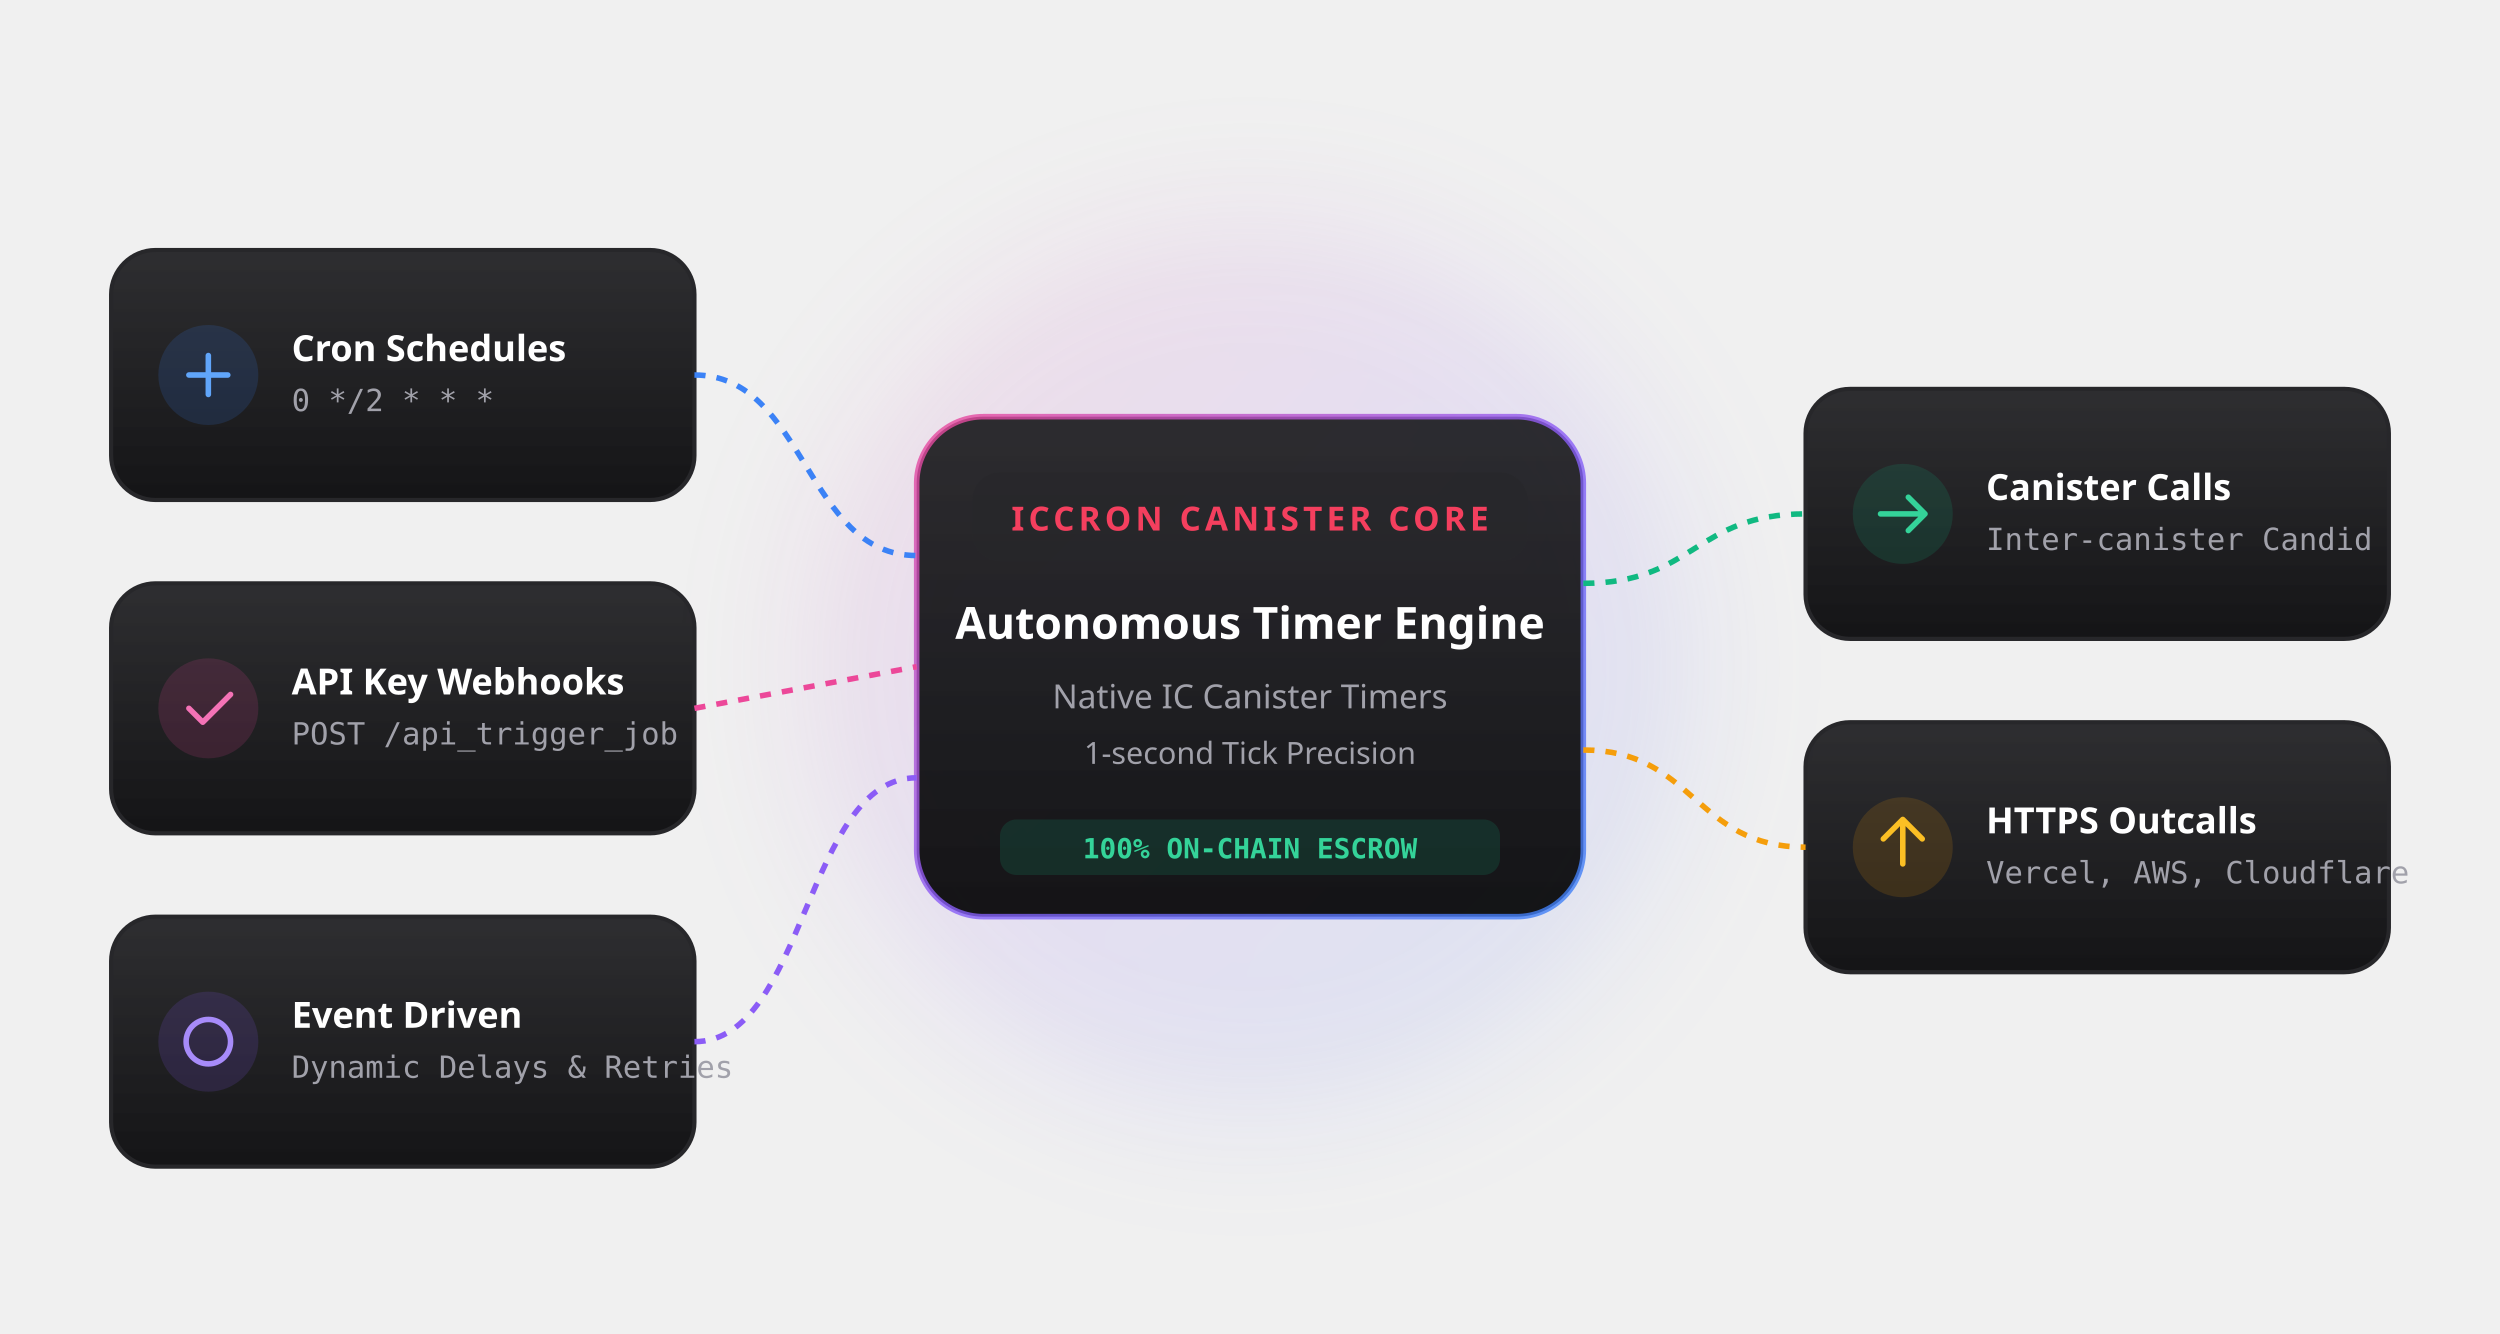
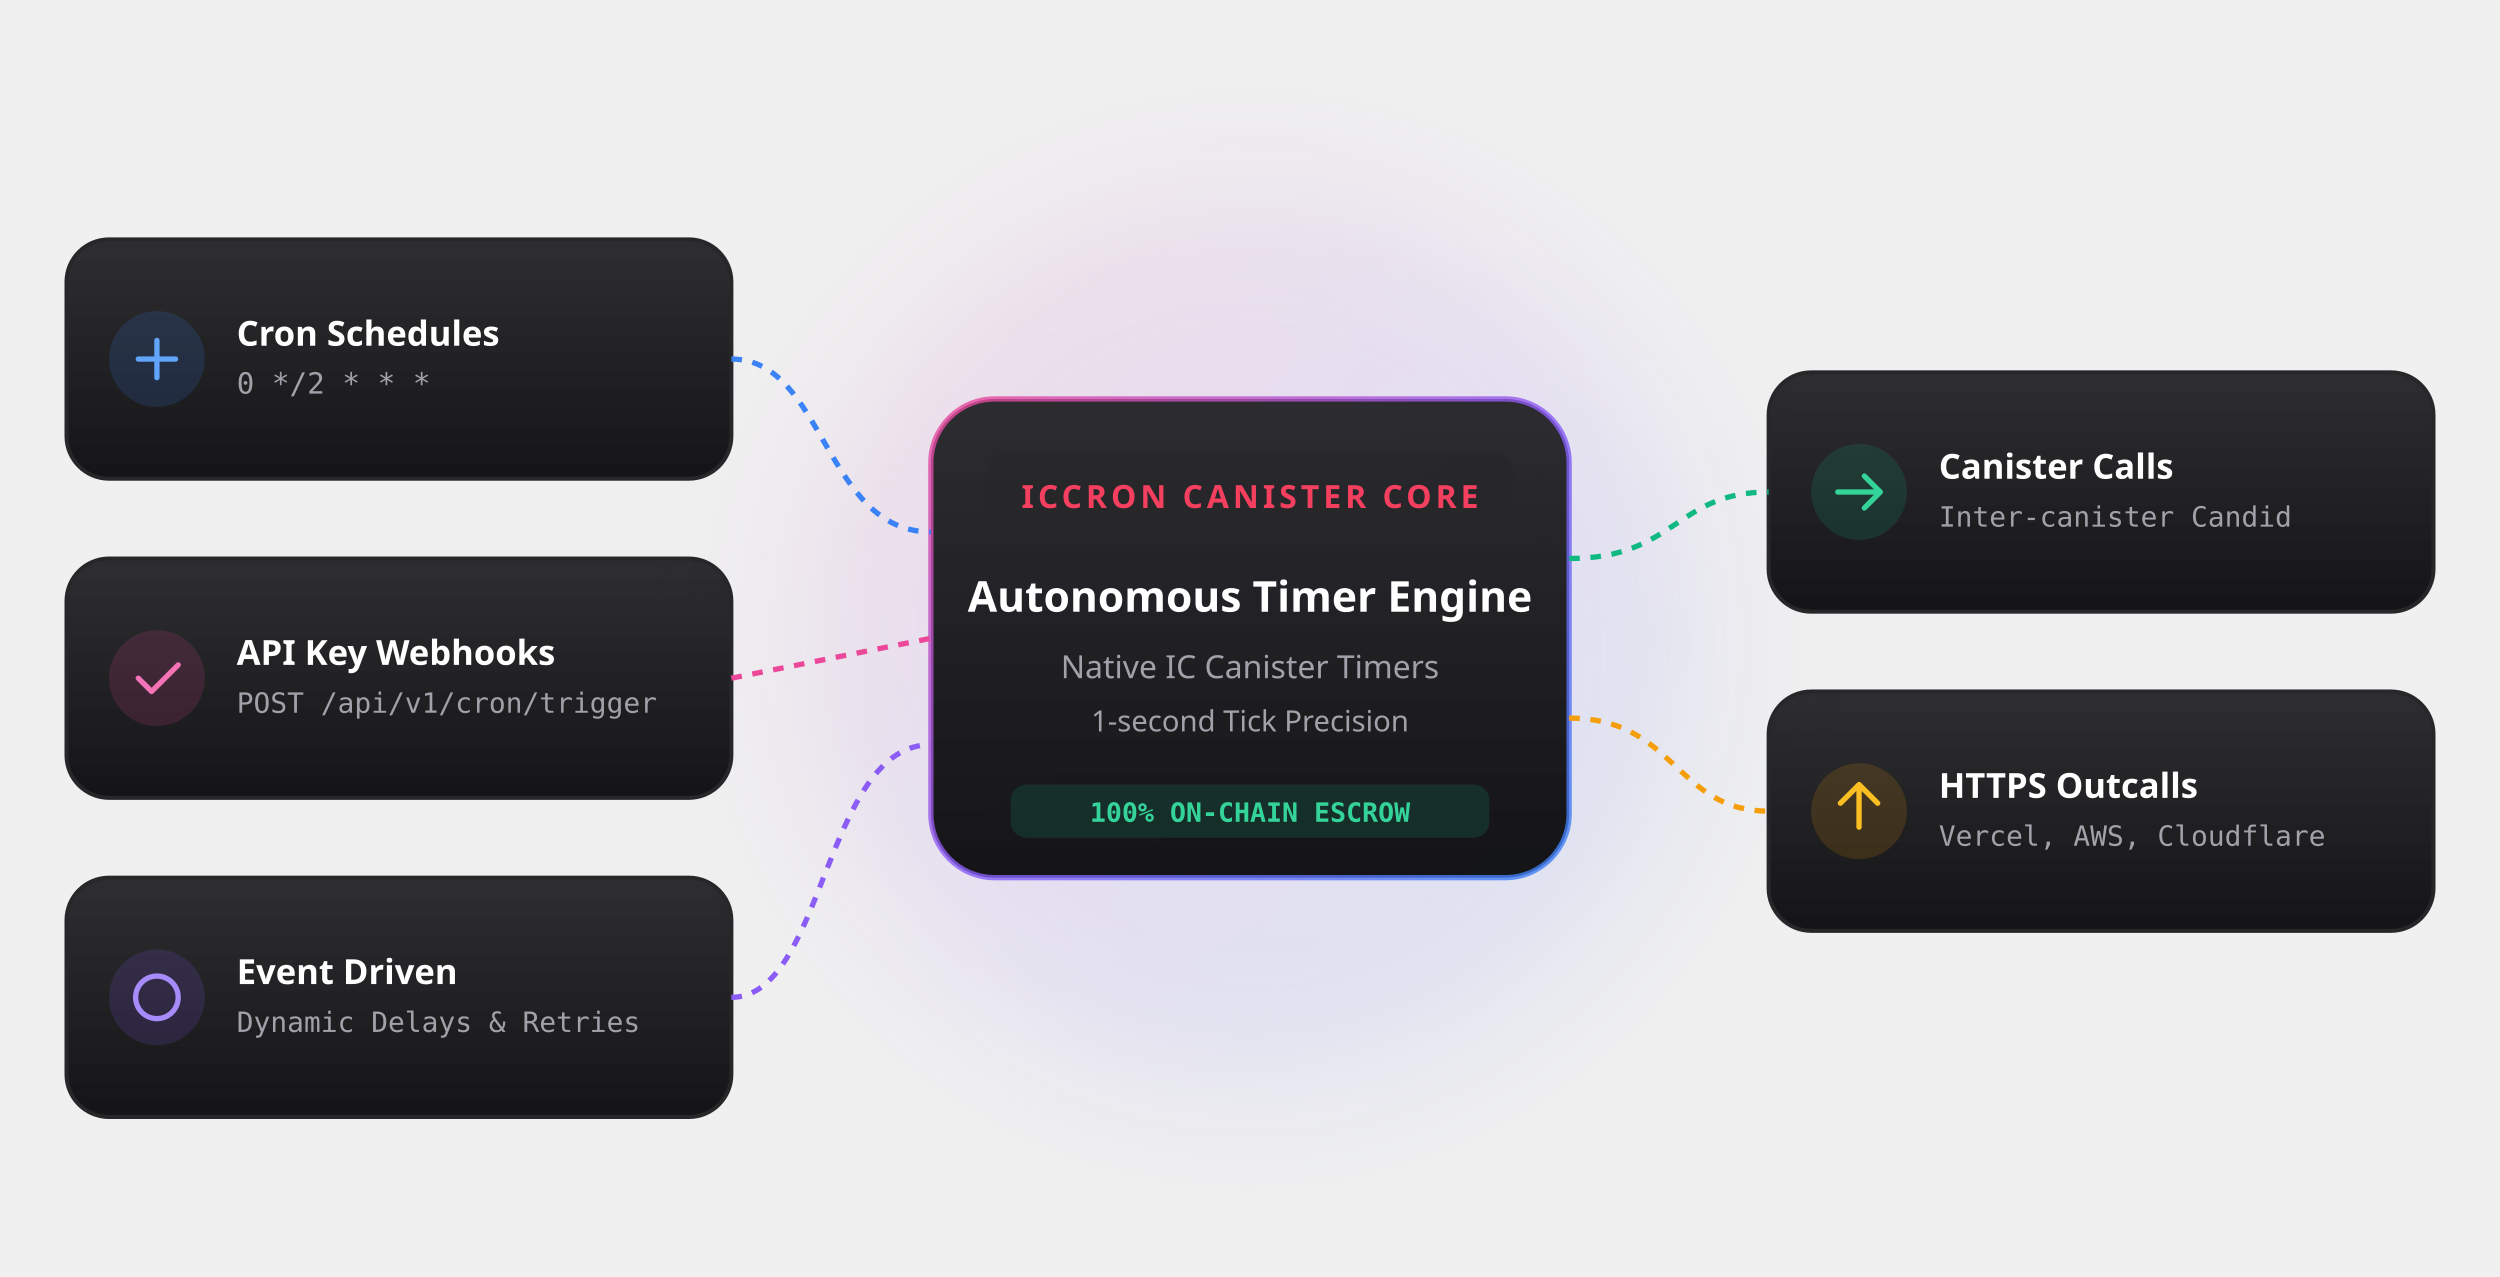
- <svg xmlns="http://www.w3.org/2000/svg" viewBox="0 0 900 480" width="900" height="480" fill="none">
+ <svg xmlns="http://www.w3.org/2000/svg" viewBox="0 0 940 480" width="940" height="480" fill="none">
  <defs>
    <linearGradient id="glowGrad" x1="0%" y1="0%" x2="100%" y2="100%">
      <stop offset="0%" stop-color="#ec4899" stop-opacity="0.8" />
      <stop offset="50%" stop-color="#8b5cf6" stop-opacity="0.8" />
      <stop offset="100%" stop-color="#3b82f6" stop-opacity="0.8" />
    </linearGradient>
    <linearGradient id="cardBg" x1="0%" y1="0%" x2="0%" y2="100%">
      <stop offset="0%" stop-color="#18181b" stop-opacity="0.9" />
      <stop offset="100%" stop-color="#09090b" stop-opacity="0.95" />
    </linearGradient>
    <filter id="blurGlow" x="-20%" y="-20%" width="140%" height="140%">
-       <feGaussianBlur stdDeviation="24" result="blur" />
+       <feGaussianBlur stdDeviation="28" result="blur" />
    </filter>
  </defs>
-   <circle cx="450" cy="240" r="160" fill="url(#glowGrad)" opacity="0.15" filter="url(#blurGlow)" />
-   <rect x="330" y="150" width="240" height="180" rx="24" fill="url(#cardBg)" stroke="url(#glowGrad)" stroke-width="2" />
-   <rect x="350" y="170" width="200" height="32" rx="10" fill="#27272a" opacity="0.6" />
-   <text x="450" y="191" text-anchor="middle" fill="#f43f5e" font-family="system-ui, sans-serif" font-size="12" font-weight="bold" letter-spacing="1.5">ICCRON CANISTER CORE</text>
-   <text x="450" y="230" text-anchor="middle" fill="#ffffff" font-family="system-ui, sans-serif" font-size="16" font-weight="bold">Autonomous Timer Engine</text>
-   <text x="450" y="255" text-anchor="middle" fill="#a1a1aa" font-family="system-ui, sans-serif" font-size="12">Native IC Canister Timers</text>
-   <text x="450" y="275" text-anchor="middle" fill="#a1a1aa" font-family="system-ui, sans-serif" font-size="11">1-second Tick Precision</text>
-   <rect x="360" y="295" width="180" height="20" rx="6" fill="#10b981" fill-opacity="0.15" />
-   <text x="450" y="309" text-anchor="middle" fill="#34d399" font-family="monospace" font-size="10" font-weight="bold">100% ON-CHAIN ESCROW</text>
-   <g transform="translate(40, 90)">
-     <rect width="210" height="90" rx="16" fill="url(#cardBg)" stroke="#27272a" stroke-width="1.5" />
-     <circle cx="35" cy="45" r="18" fill="#3b82f6" fill-opacity="0.15" />
-     <path d="M28 45h14M35 38v14" stroke="#60a5fa" stroke-width="2" stroke-linecap="round" />
-     <text x="65" y="40" fill="#ffffff" font-family="system-ui, sans-serif" font-size="13" font-weight="bold">Cron Schedules</text>
-     <text x="65" y="58" fill="#a1a1aa" font-family="monospace" font-size="11">0 */2 * * *</text>
+   <circle cx="470" cy="240" r="170" fill="url(#glowGrad)" opacity="0.15" filter="url(#blurGlow)" />
+   <rect x="350" y="150" width="240" height="180" rx="24" fill="url(#cardBg)" stroke="url(#glowGrad)" stroke-width="2" />
+   <rect x="370" y="170" width="200" height="32" rx="10" fill="#27272a" opacity="0.6" />
+   <text x="470" y="191" text-anchor="middle" fill="#f43f5e" font-family="system-ui, sans-serif" font-size="12" font-weight="bold" letter-spacing="1.5">ICCRON CANISTER CORE</text>
+   <text x="470" y="230" text-anchor="middle" fill="#ffffff" font-family="system-ui, sans-serif" font-size="16" font-weight="bold">Autonomous Timer Engine</text>
+   <text x="470" y="255" text-anchor="middle" fill="#a1a1aa" font-family="system-ui, sans-serif" font-size="12">Native IC Canister Timers</text>
+   <text x="470" y="275" text-anchor="middle" fill="#a1a1aa" font-family="system-ui, sans-serif" font-size="11">1-second Tick Precision</text>
+   <rect x="380" y="295" width="180" height="20" rx="6" fill="#10b981" fill-opacity="0.15" />
+   <text x="470" y="309" text-anchor="middle" fill="#34d399" font-family="monospace" font-size="10" font-weight="bold">100% ON-CHAIN ESCROW</text>
+   <g transform="translate(25, 90)">
+     <rect width="250" height="90" rx="16" fill="url(#cardBg)" stroke="#27272a" stroke-width="1.5" />
+     <circle cx="34" cy="45" r="18" fill="#3b82f6" fill-opacity="0.15" />
+     <path d="M27 45h14M34 38v14" stroke="#60a5fa" stroke-width="2" stroke-linecap="round" />
+     <text x="64" y="40" fill="#ffffff" font-family="system-ui, sans-serif" font-size="13" font-weight="bold">Cron Schedules</text>
+     <text x="64" y="58" fill="#a1a1aa" font-family="monospace" font-size="11">0 */2 * * *</text>
  </g>
-   <g transform="translate(40, 210)">
-     <rect width="210" height="90" rx="16" fill="url(#cardBg)" stroke="#27272a" stroke-width="1.5" />
-     <circle cx="35" cy="45" r="18" fill="#ec4899" fill-opacity="0.15" />
-     <path d="M28 45l5 5 10-10" stroke="#f472b6" stroke-width="2" stroke-linecap="round" stroke-linejoin="round" />
-     <text x="65" y="40" fill="#ffffff" font-family="system-ui, sans-serif" font-size="13" font-weight="bold">API Key Webhooks</text>
-     <text x="65" y="58" fill="#a1a1aa" font-family="monospace" font-size="11">POST /api_trigger_job</text>
+   <g transform="translate(25, 210)">
+     <rect width="250" height="90" rx="16" fill="url(#cardBg)" stroke="#27272a" stroke-width="1.5" />
+     <circle cx="34" cy="45" r="18" fill="#ec4899" fill-opacity="0.15" />
+     <path d="M27 45l5 5 10-10" stroke="#f472b6" stroke-width="2" stroke-linecap="round" stroke-linejoin="round" />
+     <text x="64" y="40" fill="#ffffff" font-family="system-ui, sans-serif" font-size="13" font-weight="bold">API Key Webhooks</text>
+     <text x="64" y="58" fill="#a1a1aa" font-family="monospace" font-size="10.5">POST /api/v1/cron/trigger</text>
  </g>
-   <g transform="translate(40, 330)">
-     <rect width="210" height="90" rx="16" fill="url(#cardBg)" stroke="#27272a" stroke-width="1.5" />
-     <circle cx="35" cy="45" r="18" fill="#8b5cf6" fill-opacity="0.15" />
-     <circle cx="35" cy="45" r="8" stroke="#a78bfa" stroke-width="2" />
-     <text x="65" y="40" fill="#ffffff" font-family="system-ui, sans-serif" font-size="13" font-weight="bold">Event Driven</text>
-     <text x="65" y="58" fill="#a1a1aa" font-family="monospace" font-size="11">Dynamic Delays &amp; Retries</text>
+   <g transform="translate(25, 330)">
+     <rect width="250" height="90" rx="16" fill="url(#cardBg)" stroke="#27272a" stroke-width="1.5" />
+     <circle cx="34" cy="45" r="18" fill="#8b5cf6" fill-opacity="0.15" />
+     <circle cx="34" cy="45" r="8" stroke="#a78bfa" stroke-width="2" />
+     <text x="64" y="40" fill="#ffffff" font-family="system-ui, sans-serif" font-size="13" font-weight="bold">Event Driven</text>
+     <text x="64" y="58" fill="#a1a1aa" font-family="monospace" font-size="10.5">Dynamic Delays &amp; Retries</text>
  </g>
-   <g transform="translate(650, 140)">
-     <rect width="210" height="90" rx="16" fill="url(#cardBg)" stroke="#27272a" stroke-width="1.5" />
-     <circle cx="35" cy="45" r="18" fill="#10b981" fill-opacity="0.15" />
-     <path d="M27 45h16M37 39l6 6-6 6" stroke="#34d399" stroke-width="2" stroke-linecap="round" stroke-linejoin="round" />
-     <text x="65" y="40" fill="#ffffff" font-family="system-ui, sans-serif" font-size="13" font-weight="bold">Canister Calls</text>
-     <text x="65" y="58" fill="#a1a1aa" font-family="monospace" font-size="11">Inter-canister Candid</text>
+   <g transform="translate(665, 140)">
+     <rect width="250" height="90" rx="16" fill="url(#cardBg)" stroke="#27272a" stroke-width="1.5" />
+     <circle cx="34" cy="45" r="18" fill="#10b981" fill-opacity="0.15" />
+     <path d="M26 45h16M36 39l6 6-6 6" stroke="#34d399" stroke-width="2" stroke-linecap="round" stroke-linejoin="round" />
+     <text x="64" y="40" fill="#ffffff" font-family="system-ui, sans-serif" font-size="13" font-weight="bold">Canister Calls</text>
+     <text x="64" y="58" fill="#a1a1aa" font-family="monospace" font-size="10.5">Inter-canister Candid</text>
  </g>
-   <g transform="translate(650, 260)">
-     <rect width="210" height="90" rx="16" fill="url(#cardBg)" stroke="#27272a" stroke-width="1.5" />
-     <circle cx="35" cy="45" r="18" fill="#f59e0b" fill-opacity="0.15" />
-     <path d="M28 42l7-7 7 7M35 35v16" stroke="#fbbf24" stroke-width="2" stroke-linecap="round" stroke-linejoin="round" />
-     <text x="65" y="40" fill="#ffffff" font-family="system-ui, sans-serif" font-size="13" font-weight="bold">HTTPS Outcalls</text>
-     <text x="65" y="58" fill="#a1a1aa" font-family="monospace" font-size="11">Vercel, AWS, Cloudflare</text>
+   <g transform="translate(665, 260)">
+     <rect width="250" height="90" rx="16" fill="url(#cardBg)" stroke="#27272a" stroke-width="1.5" />
+     <circle cx="34" cy="45" r="18" fill="#f59e0b" fill-opacity="0.15" />
+     <path d="M27 42l7-7 7 7M34 35v16" stroke="#fbbf24" stroke-width="2" stroke-linecap="round" stroke-linejoin="round" />
+     <text x="64" y="40" fill="#ffffff" font-family="system-ui, sans-serif" font-size="13" font-weight="bold">HTTPS Outcalls</text>
+     <text x="64" y="58" fill="#a1a1aa" font-family="monospace" font-size="10.5">Vercel, AWS, Cloudflare</text>
  </g>
-   <path d="M250 135 C 290 135, 290 200, 330 200" stroke="#3b82f6" stroke-width="2" stroke-dasharray="4 4" fill="none" />
-   <path d="M250 255 L 330 240" stroke="#ec4899" stroke-width="2" stroke-dasharray="4 4" fill="none" />
-   <path d="M250 375 C 290 375, 290 280, 330 280" stroke="#8b5cf6" stroke-width="2" stroke-dasharray="4 4" fill="none" />
-   <path d="M570 210 C 610 210, 610 185, 650 185" stroke="#10b981" stroke-width="2" stroke-dasharray="4 4" fill="none" />
-   <path d="M570 270 C 610 270, 610 305, 650 305" stroke="#f59e0b" stroke-width="2" stroke-dasharray="4 4" fill="none" />
+   <path d="M275 135 C 310 135, 310 200, 350 200" stroke="#3b82f6" stroke-width="2" stroke-dasharray="4 4" fill="none" />
+   <path d="M275 255 L 350 240" stroke="#ec4899" stroke-width="2" stroke-dasharray="4 4" fill="none" />
+   <path d="M275 375 C 310 375, 310 280, 350 280" stroke="#8b5cf6" stroke-width="2" stroke-dasharray="4 4" fill="none" />
+   <path d="M590 210 C 630 210, 630 185, 665 185" stroke="#10b981" stroke-width="2" stroke-dasharray="4 4" fill="none" />
+   <path d="M590 270 C 630 270, 630 305, 665 305" stroke="#f59e0b" stroke-width="2" stroke-dasharray="4 4" fill="none" />
</svg>
